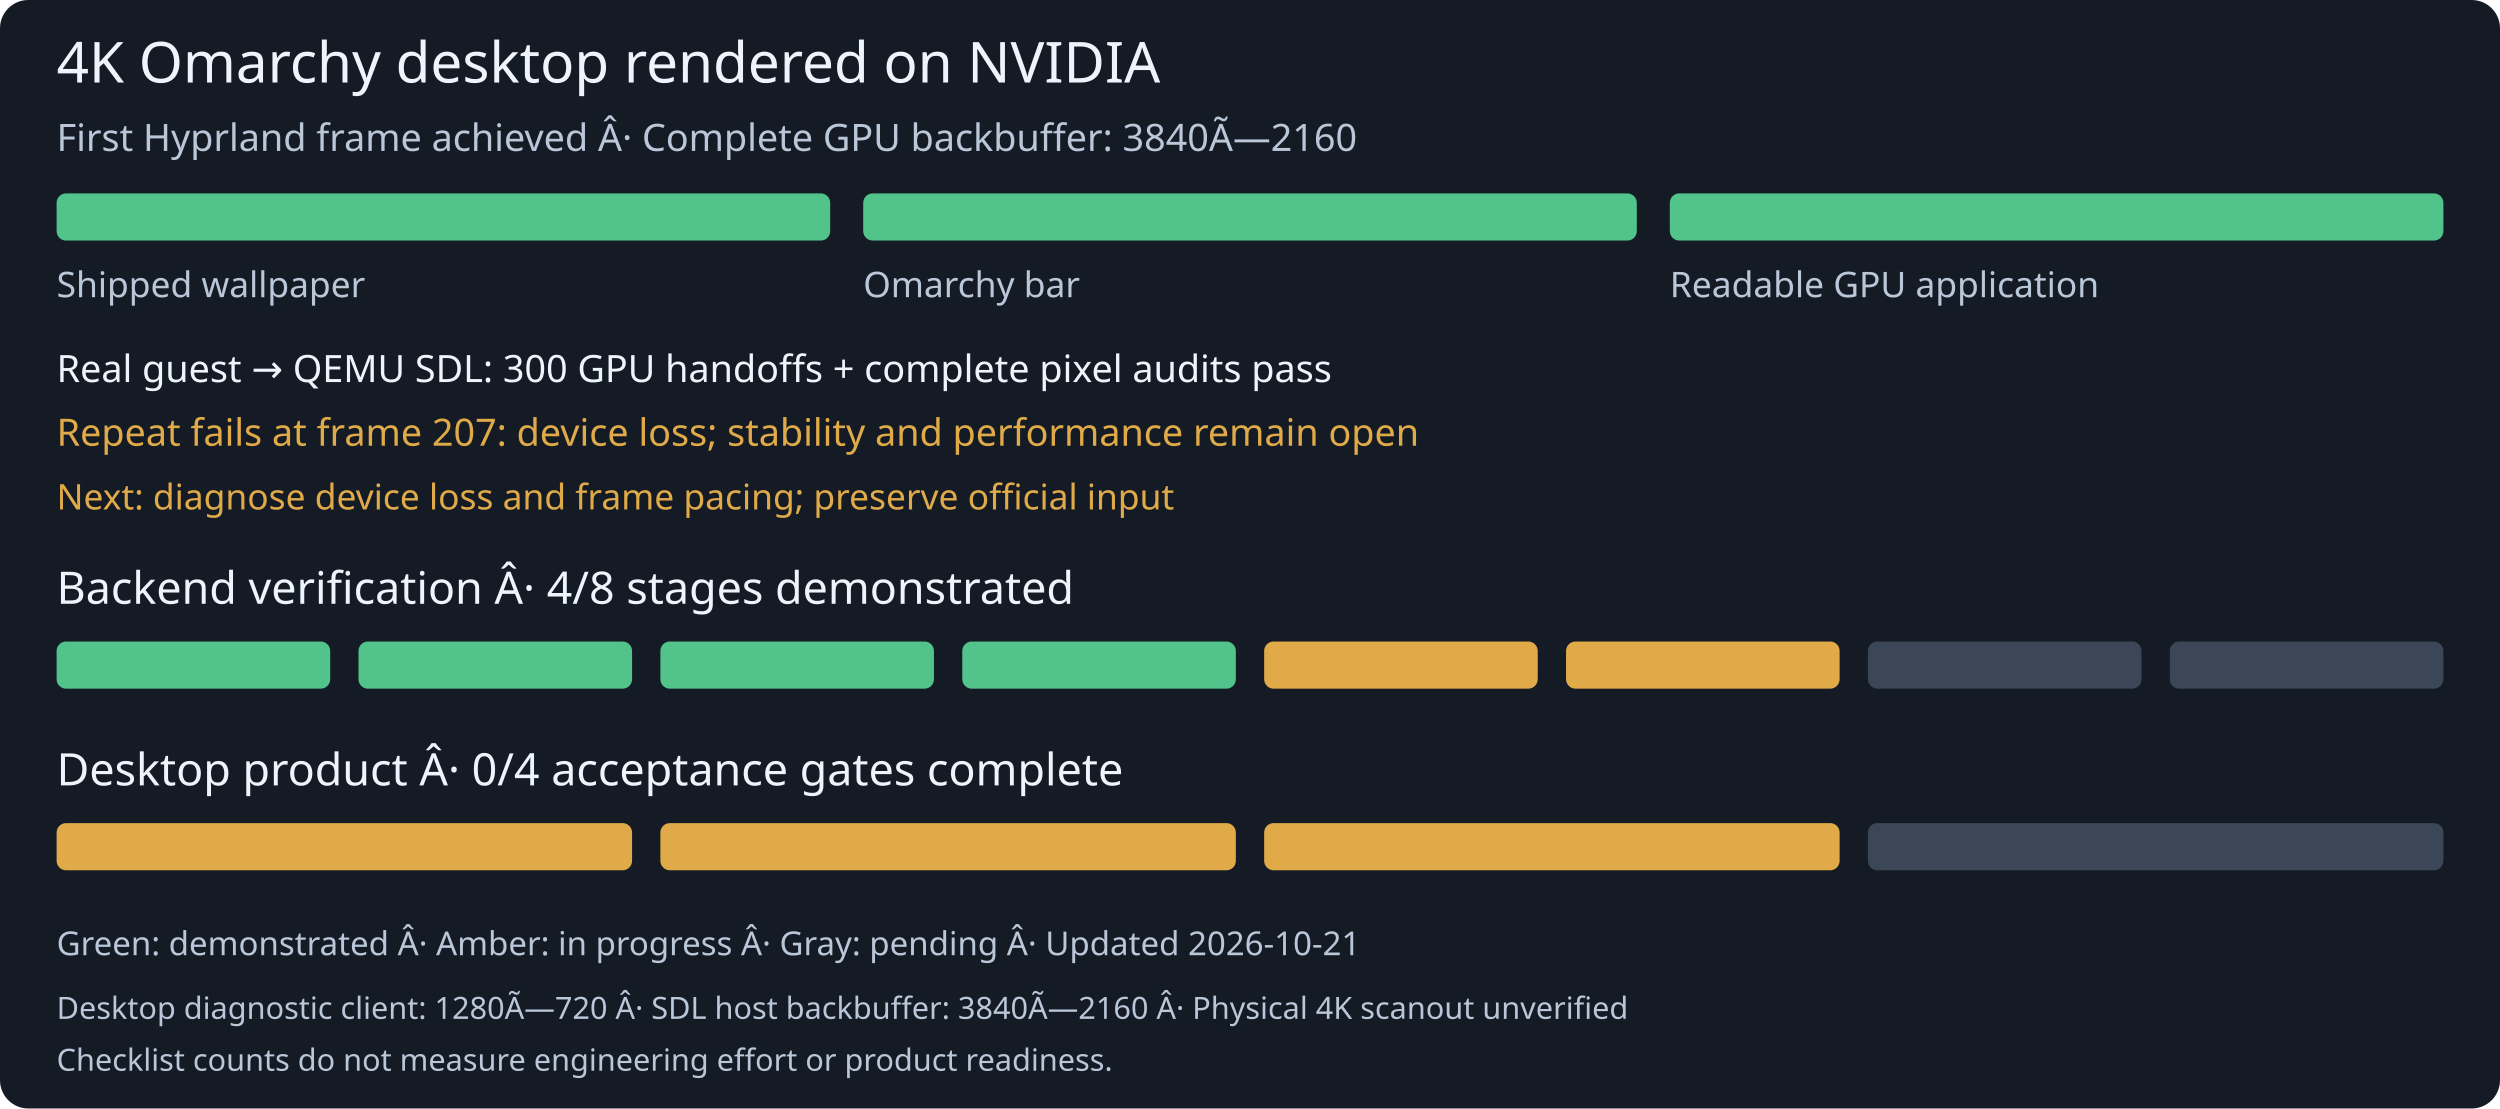
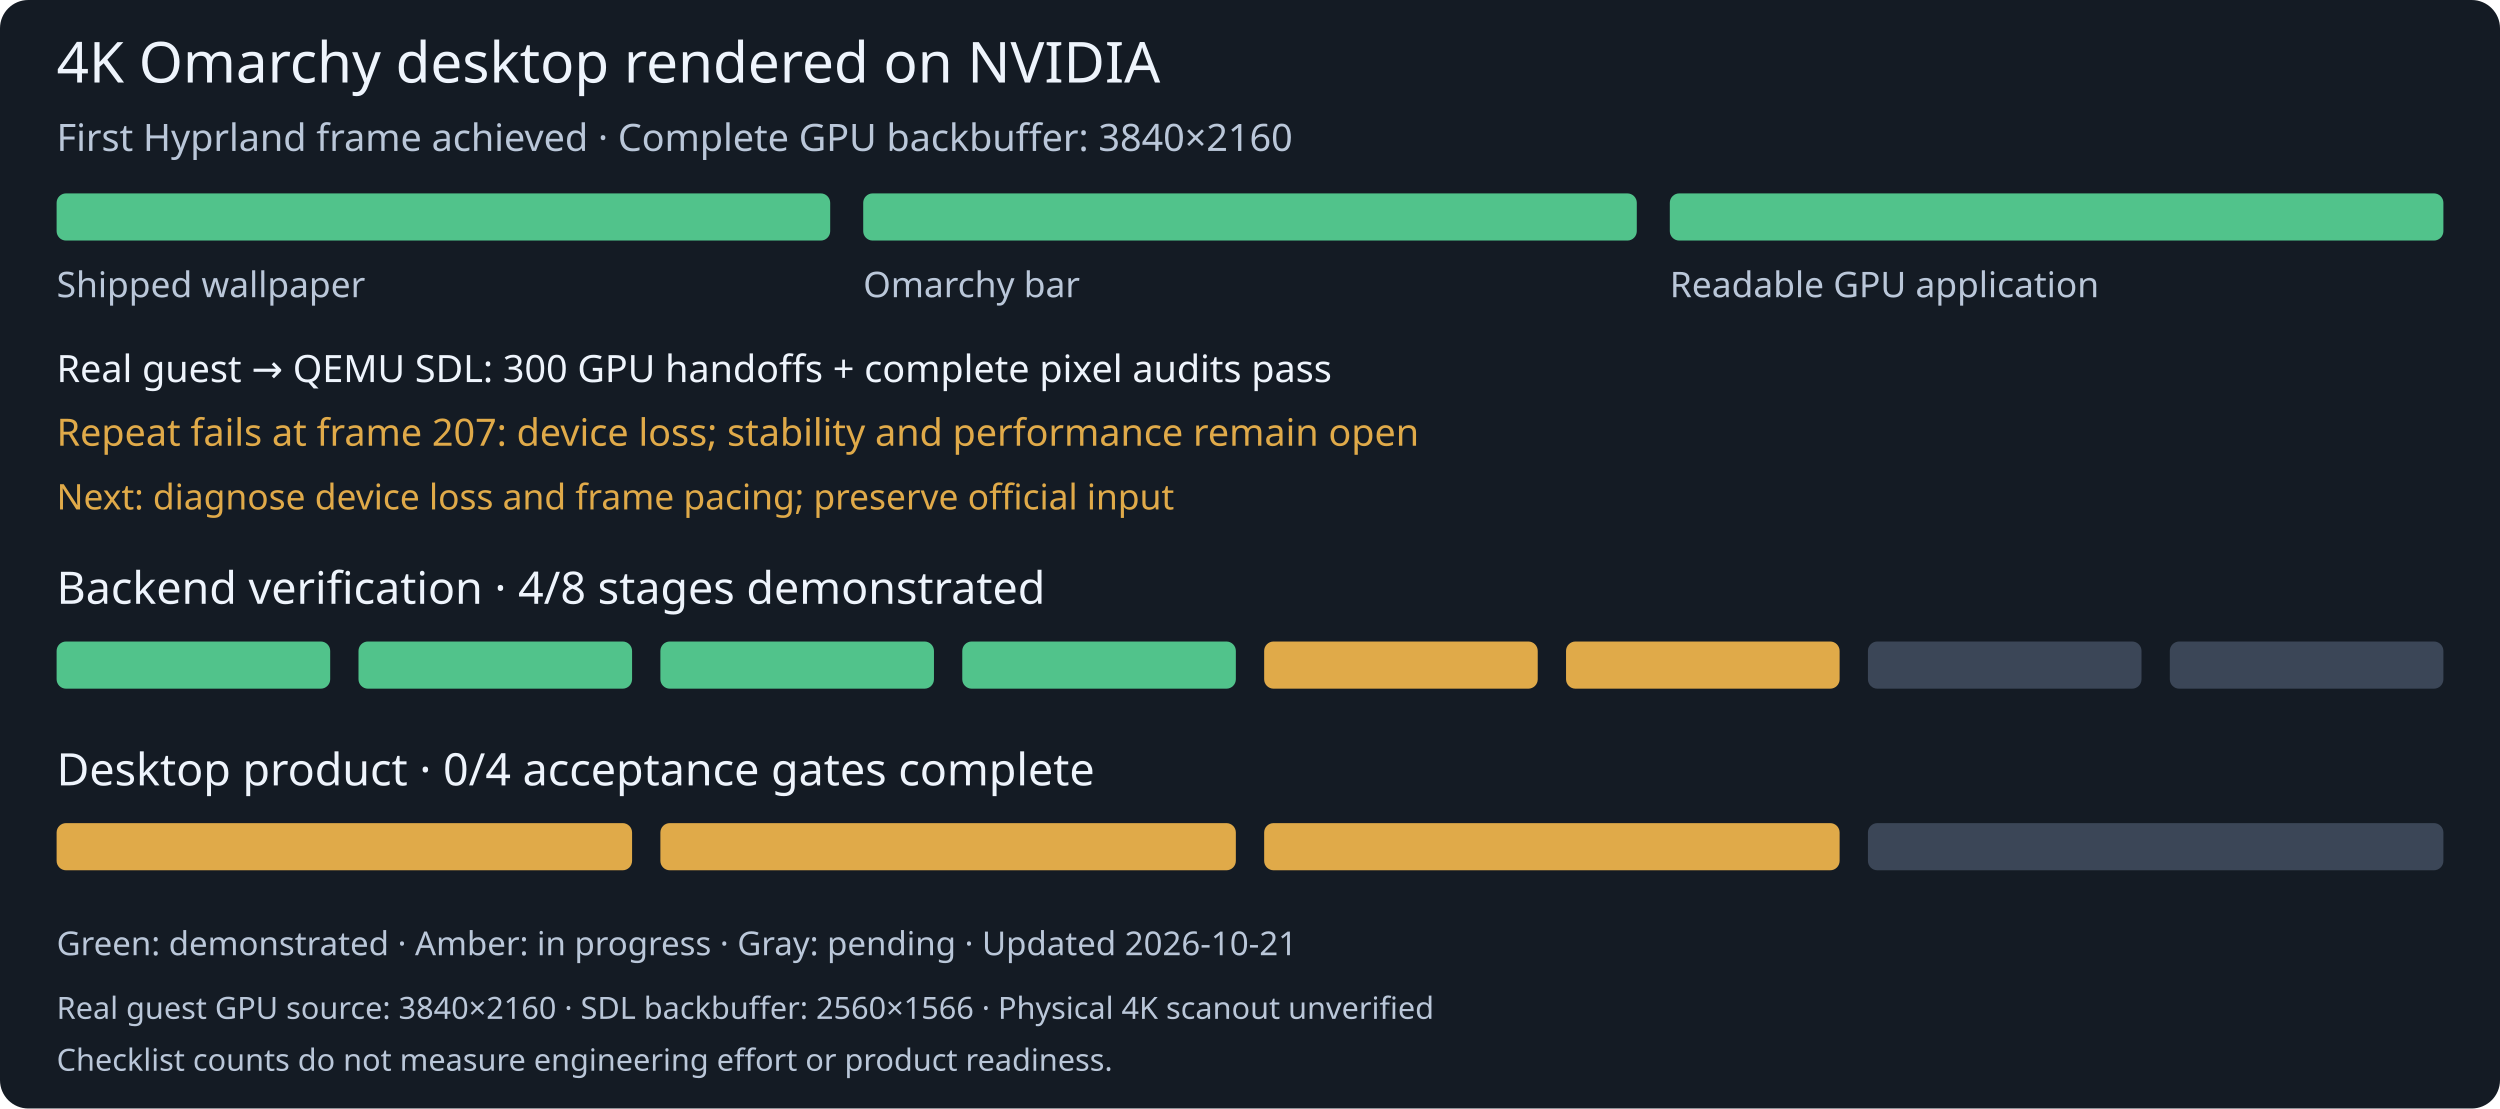
<svg xmlns="http://www.w3.org/2000/svg" width="1060" height="470" viewBox="0 0 1060 470" role="img" aria-labelledby="title desc">
  <rect width="1060" height="470" rx="12" fill="#141b24" />
  <g font-family="sans-serif">
    <text x="24" y="35" fill="#eef4fc" font-size="24">4K Omarchy desktop rendered on NVIDIA</text>
-     <text x="24" y="64" fill="#bac7d9" font-size="16">First Hyprland frame achieved Â· Complete GPU backbuffer: 3840Ã—2160</text>
+     <text x="24" y="64" fill="#bac7d9" font-size="16">First Hyprland frame achieved · Complete GPU backbuffer: 3840×2160</text>
    <g transform="translate(24 82)" fill="#51c38b">
      <rect width="328" height="20" rx="4" />
      <rect x="342" width="328" height="20" rx="4" />
      <rect x="684" width="328" height="20" rx="4" />
    </g>
    <g fill="#bac7d9" font-size="15">
      <text x="24" y="126">Shipped wallpaper</text>
      <text x="366" y="126">Omarchy bar</text>
      <text x="708" y="126">Readable GPU application</text>
    </g>
    <text x="24" y="162" fill="#eef4fc" font-size="16">Real guest → QEMU SDL: 300 GPU handoffs + complete pixel audits pass</text>
    <text x="24" y="189" fill="#e0aa49" font-size="16">Repeat fails at frame 207: device loss; stability and performance remain open</text>
    <text x="24" y="216" fill="#e0aa49" font-size="15">Next: diagnose device loss and frame pacing; preserve official input</text>
-     <text x="24" y="256" fill="#eef4fc" font-size="19">Backend verification Â· 4/8 stages demonstrated</text>
+     <text x="24" y="256" fill="#eef4fc" font-size="19">Backend verification · 4/8 stages demonstrated</text>
    <g transform="translate(24 272)">
      <rect width="116" height="20" rx="4" fill="#51c38b" />
      <rect x="128" width="116" height="20" rx="4" fill="#51c38b" />
      <rect x="256" width="116" height="20" rx="4" fill="#51c38b" />
      <rect x="384" width="116" height="20" rx="4" fill="#51c38b" />
      <rect x="512" width="116" height="20" rx="4" fill="#e0aa49" />
      <rect x="640" width="116" height="20" rx="4" fill="#e0aa49" />
      <rect x="768" width="116" height="20" rx="4" fill="#3b4657" />
      <rect x="896" width="116" height="20" rx="4" fill="#3b4657" />
    </g>
-     <text x="24" y="333" fill="#eef4fc" font-size="19">Desktop product Â· 0/4 acceptance gates complete</text>
+     <text x="24" y="333" fill="#eef4fc" font-size="19">Desktop product · 0/4 acceptance gates complete</text>
    <g transform="translate(24 349)">
      <rect width="244" height="20" rx="4" fill="#e0aa49" />
      <rect x="256" width="244" height="20" rx="4" fill="#e0aa49" />
      <rect x="512" width="244" height="20" rx="4" fill="#e0aa49" />
      <rect x="768" width="244" height="20" rx="4" fill="#3b4657" />
    </g>
-     <text x="24" y="405" fill="#bac7d9" font-size="14">Green: demonstrated Â· Amber: in progress Â· Gray: pending Â· Updated 2026-10-21</text>
-     <text x="24" y="432" fill="#bac7d9" font-size="13">Desktop diagnostic client: 1280Ã—720 Â· SDL host backbuffer: 3840Ã—2160 Â· Physical 4K scanout unverified</text>
+     <text x="24" y="405" fill="#bac7d9" font-size="14">Green: demonstrated · Amber: in progress · Gray: pending · Updated 2026-10-21</text>
+     <text x="24" y="432" fill="#bac7d9" font-size="13">Real guest GPU source: 3840×2160 · SDL backbuffer: 2560×1566 · Physical 4K scanout unverified</text>
    <text x="24" y="454" fill="#bac7d9" font-size="13">Checklist counts do not measure engineering effort or product readiness.</text>
  </g>
</svg>
